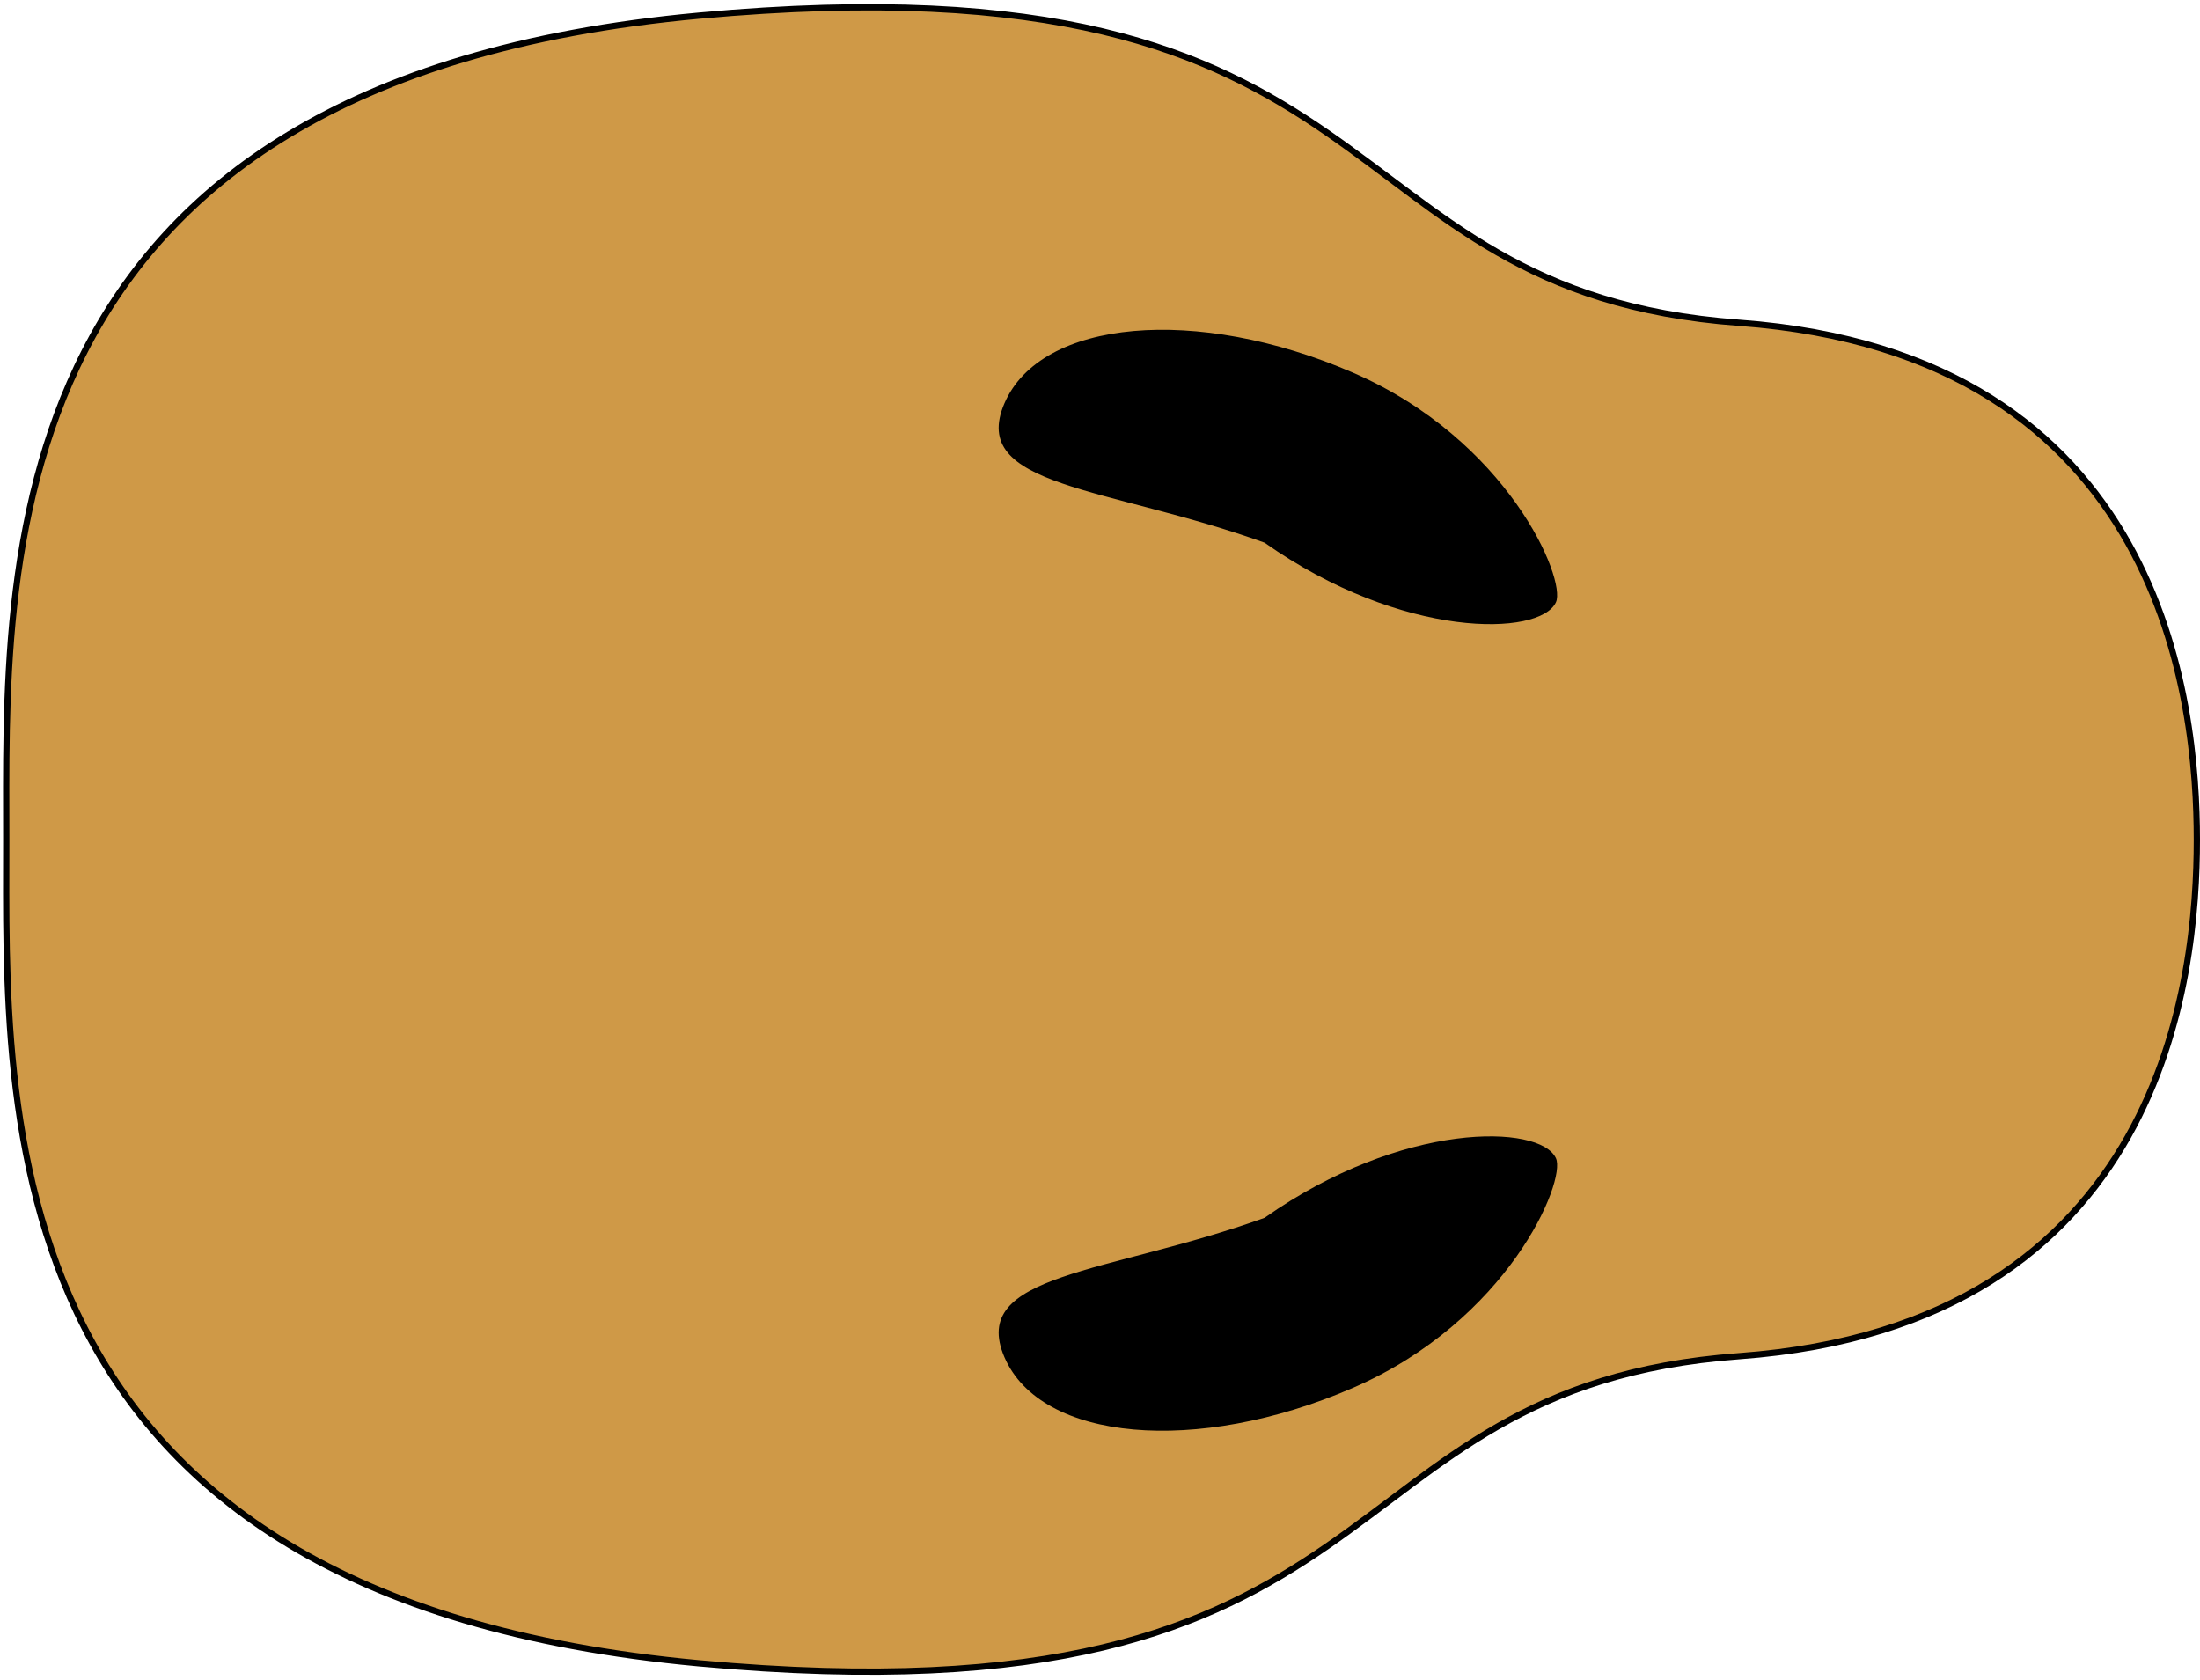
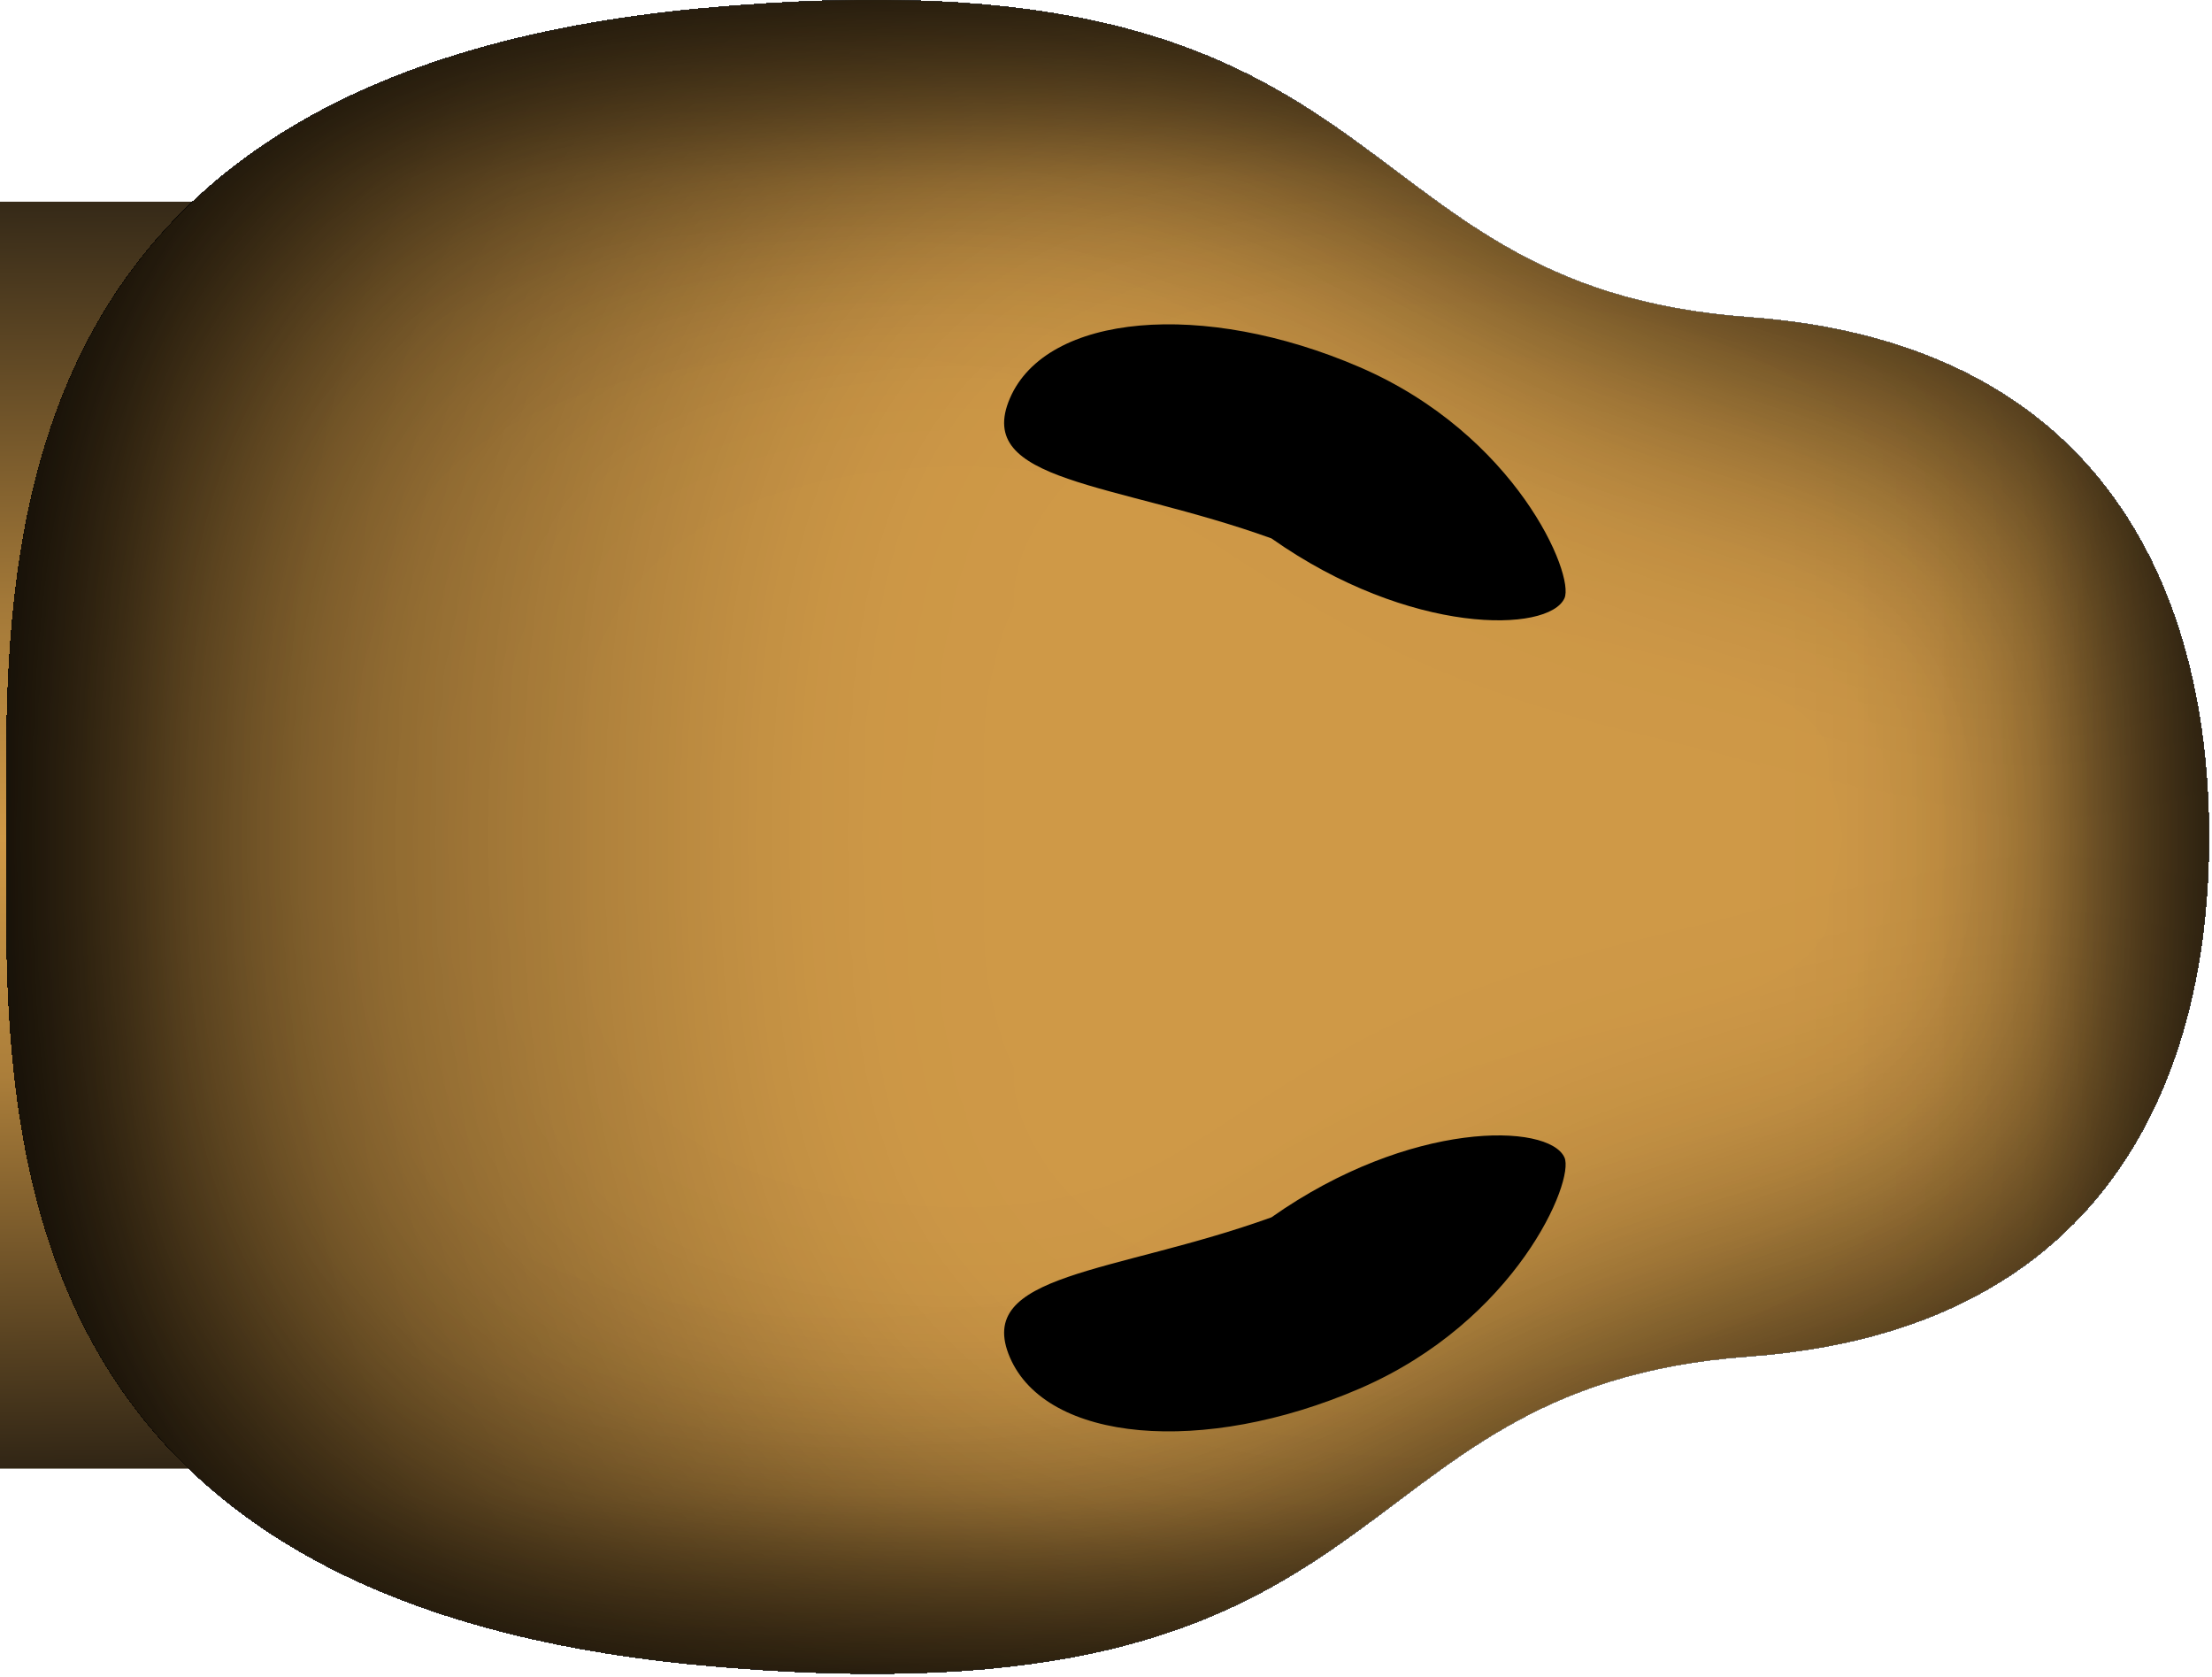
- <svg xmlns="http://www.w3.org/2000/svg" width="351" height="268" viewBox="0 0 351 268" fill="none">
-   <path d="M111.5 265.356C-2.5 254.856 1 177 1 134C1 91 -2.5 13 111.5 2.5C225.5 -8 209.5 46.5 277.5 51.5C345.5 56.5 350.5 112.5 350.5 134C350.5 155.5 345.5 211.356 277.5 216.356C209.5 221.356 225.5 275.856 111.5 265.356Z" fill="#CF9947" stroke="black" />
-   <path d="M248.248 96.073C245.748 101.573 223.748 102.073 201.748 86.573C176.748 77.573 154.463 77.772 160.26 64.333C166.056 50.894 190.899 48.688 215.748 59.406C240.597 70.124 249.913 92.411 248.248 96.073Z" fill="black" />
-   <path d="M248.248 184.794C245.748 179.294 223.748 178.794 201.748 194.294C176.748 203.294 154.463 203.095 160.26 216.534C166.056 229.973 190.899 232.179 215.748 221.461C240.597 210.743 249.913 188.456 248.248 184.794Z" fill="black" />
+ <svg xmlns="http://www.w3.org/2000/svg" width="351" height="266" viewBox="0 0 351 266" fill="none">
+   <path d="M0 32H86V233H0V32Z" fill="url(#paint0_linear_1_7)" />
+   <g filter="url(#filter0_iii_1_7)">
+     <path d="M111.5 264.195C-2.5 253.695 1 175.84 1 132.84C1 89.84 -2.5 11.84 111.5 1.34C225.5 -9.16 209.5 45.34 277.5 50.34C345.5 55.34 350.5 111.34 350.5 132.84C350.5 154.34 345.5 210.195 277.5 215.195C209.5 220.195 225.5 274.695 111.5 264.195Z" fill="#CF9947" />
+   </g>
+   <path d="M248.248 94.913C245.748 100.413 223.748 100.913 201.748 85.413C176.748 76.413 154.463 76.612 160.26 63.173C166.056 49.734 190.899 47.528 215.748 58.246C240.597 68.964 249.913 91.251 248.248 94.913Z" fill="black" />
+   <path d="M248.248 183.634C245.748 178.134 223.748 177.634 201.748 193.134C176.748 202.134 154.463 201.935 160.26 215.374C166.056 228.813 190.899 231.019 215.748 220.301C240.597 209.583 249.913 187.296 248.248 183.634Z" fill="black" />
+   <defs>
+     <filter id="filter0_iii_1_7" x="0.988" y="0" width="399.512" height="265.535" filterUnits="userSpaceOnUse" color-interpolation-filters="sRGB">
+       <feFlood flood-opacity="0" result="BackgroundImageFix" />
+       <feBlend mode="normal" in="SourceGraphic" in2="BackgroundImageFix" result="shape" />
+       <feColorMatrix in="SourceAlpha" type="matrix" values="0 0 0 0 0 0 0 0 0 0 0 0 0 0 0 0 0 0 127 0" result="hardAlpha" />
+       <feOffset />
+       <feGaussianBlur stdDeviation="25" />
+       <feComposite in2="hardAlpha" operator="arithmetic" k2="-1" k3="1" />
+       <feColorMatrix type="matrix" values="0 0 0 0 0 0 0 0 0 0 0 0 0 0 0 0 0 0 0.25 0" />
+       <feBlend mode="normal" in2="shape" result="effect1_innerShadow_1_7" />
+       <feColorMatrix in="SourceAlpha" type="matrix" values="0 0 0 0 0 0 0 0 0 0 0 0 0 0 0 0 0 0 127 0" result="hardAlpha" />
+       <feOffset dx="20" />
+       <feGaussianBlur stdDeviation="30" />
+       <feComposite in2="hardAlpha" operator="arithmetic" k2="-1" k3="1" />
+       <feColorMatrix type="matrix" values="0 0 0 0 0 0 0 0 0 0 0 0 0 0 0 0 0 0 1 0" />
+       <feBlend mode="normal" in2="effect1_innerShadow_1_7" result="effect2_innerShadow_1_7" />
+       <feColorMatrix in="SourceAlpha" type="matrix" values="0 0 0 0 0 0 0 0 0 0 0 0 0 0 0 0 0 0 127 0" result="hardAlpha" />
+       <feOffset dx="100" />
+       <feGaussianBlur stdDeviation="25" />
+       <feComposite in2="hardAlpha" operator="arithmetic" k2="-1" k3="1" />
+       <feColorMatrix type="matrix" values="0 0 0 0 0 0 0 0 0 0 0 0 0 0 0 0 0 0 0.25 0" />
+       <feBlend mode="normal" in2="effect2_innerShadow_1_7" result="effect3_innerShadow_1_7" />
+     </filter>
+     <linearGradient id="paint0_linear_1_7" x1="42.877" y1="32.16" x2="44.906" y2="232.981" gradientUnits="userSpaceOnUse">
+       <stop stop-color="#362A18" />
+       <stop offset="0.312" stop-color="#A27838" />
+       <stop offset="0.5" stop-color="#CF9947" />
+       <stop offset="0.688" stop-color="#AB7E3A" />
+       <stop offset="1" stop-color="#302515" />
+     </linearGradient>
+   </defs>
</svg>
